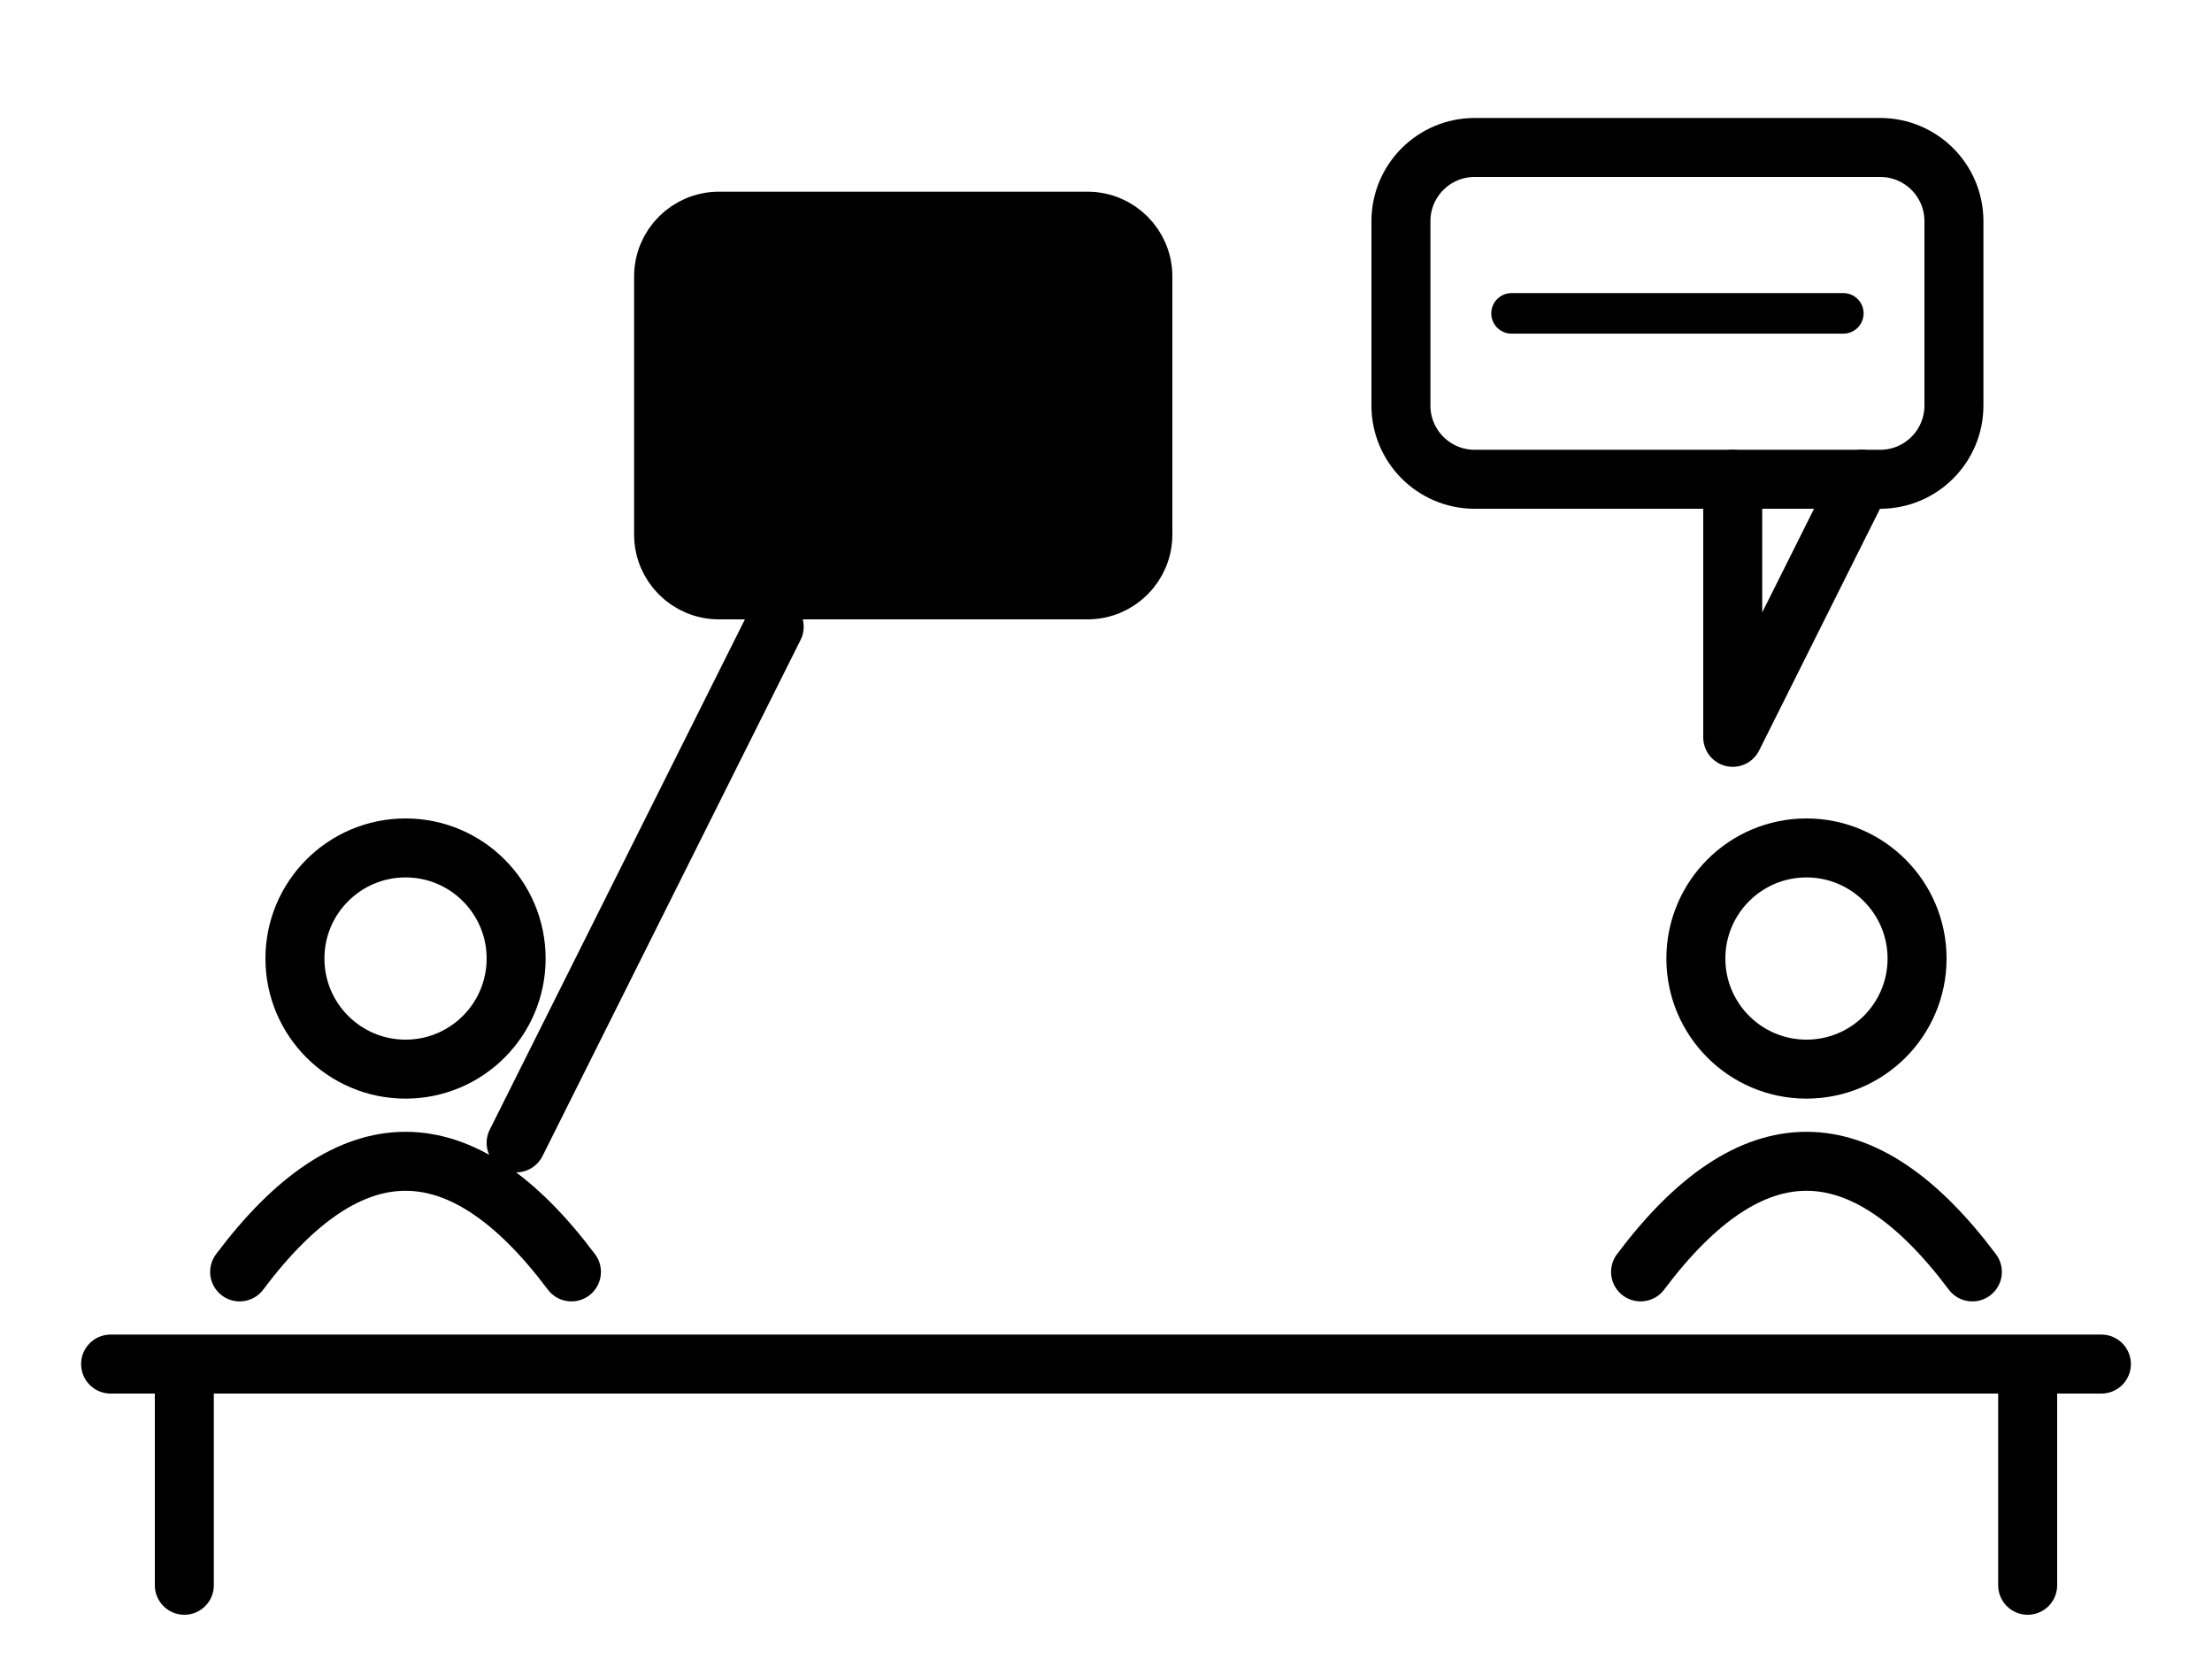
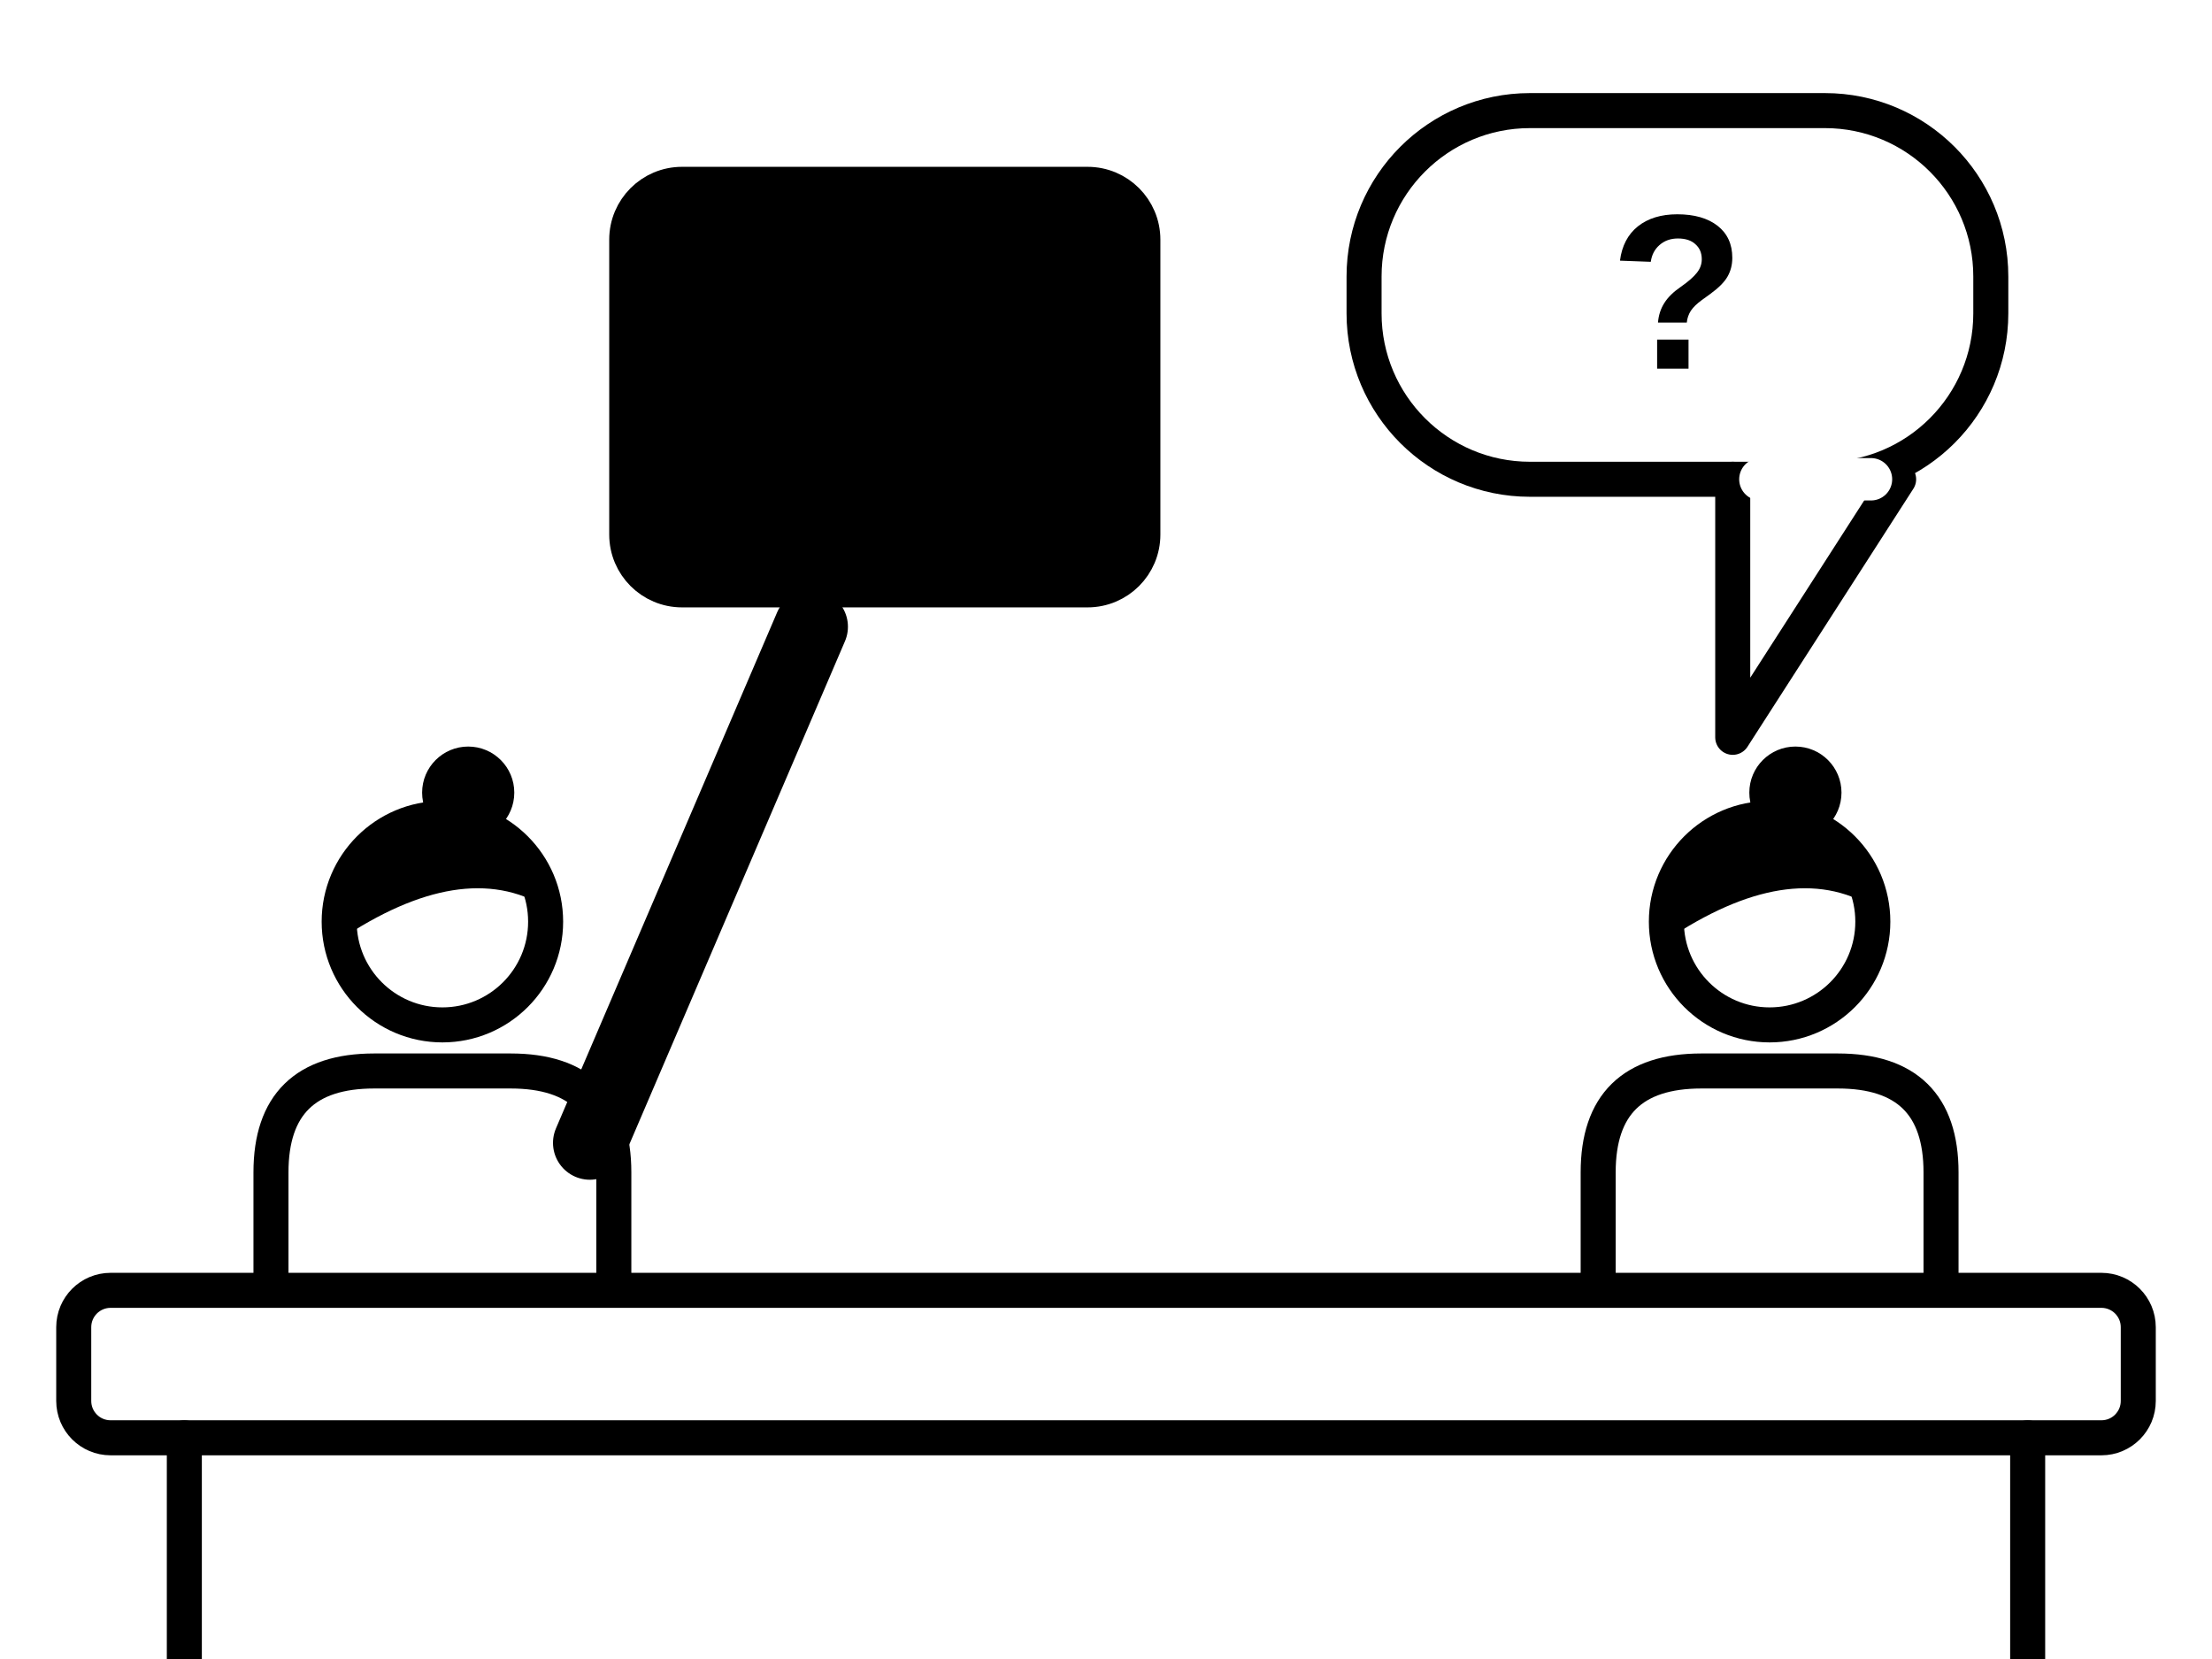
- <svg xmlns="http://www.w3.org/2000/svg" viewBox="0 0 120 90" fill="none" stroke="currentColor" stroke-width="3.2" stroke-linecap="round" stroke-linejoin="round" focusable="false">
-   <circle cx="22" cy="52" r="6" />
-   <path d="M13 69 Q22 57 31 69" />
-   <circle cx="98" cy="52" r="6" />
-   <path d="M89 69 Q98 57 107 69" />
-   <path d="M6 74H114M10 74v12M110 74v12" />
-   <path d="M28 62 L42 34" />
-   <rect x="36" y="12" width="26" height="20" rx="3" fill="currentColor" />
-   <rect x="76" y="8" width="30" height="18" rx="4" />
-   <path d="M94 26 L94 40 L101 26" stroke-linejoin="round" />
-   <path d="M82 17h18" stroke-width="2.2" />
+ <svg xmlns="http://www.w3.org/2000/svg" viewBox="0 0 120 90" fill="none" stroke-linecap="round" stroke-linejoin="round" focusable="false">
+   <path d="M14.7 71.1 L14.7 63.6 Q14.7 58.1 20.3 58.1 L27.7 58.1 Q33.3 58.1 33.3 63.6 L33.3 71.1 Z" fill="var(--wt-paper, #fff)" stroke="currentColor" stroke-width="1.9" stroke-linejoin="round" />
+   <circle cx="24" cy="50" r="5.6" fill="var(--wt-paper, #fff)" stroke="currentColor" stroke-width="1.9" />
+   <path d="M18.4 51 Q18.4 43.4 24 44.4 Q29.6 43.4 29.6 49.2 Q25.1 46.5 18.4 51 Z" fill="currentColor" />
+   <circle cx="25.4" cy="43" r="2.5" fill="currentColor" />
+   <path d="M86.7 71.1 L86.7 63.6 Q86.7 58.1 92.3 58.1 L99.7 58.1 Q105.3 58.1 105.3 63.6 L105.3 71.1 Z" fill="var(--wt-paper, #fff)" stroke="currentColor" stroke-width="1.9" stroke-linejoin="round" />
+   <circle cx="96" cy="50" r="5.6" fill="var(--wt-paper, #fff)" stroke="currentColor" stroke-width="1.9" />
+   <path d="M90.4 51 Q90.4 43.4 96 44.4 Q101.6 43.4 101.6 49.2 Q97.1 46.5 90.4 51 Z" fill="currentColor" />
+   <circle cx="97.4" cy="43" r="2.5" fill="currentColor" />
+   <rect x="4" y="70" width="112" height="8" rx="2" fill="var(--wt-paper, #fff)" stroke="currentColor" stroke-width="1.9" />
+   <path d="M10 78v14M110 78v14" fill="none" stroke="currentColor" stroke-width="1.9" stroke-linecap="round" stroke-linejoin="round" />
+   <path d="M32 62 L44 34" fill="none" stroke="currentColor" stroke-width="4" stroke-linecap="round" stroke-linejoin="round" />
+   <rect x="34" y="10" width="28" height="22" rx="3" fill="currentColor" stroke="currentColor" stroke-width="1.9" />
+   <rect x="74" y="6" width="34" height="20" rx="9" fill="var(--wt-paper, #fff)" stroke="currentColor" stroke-width="1.9" />
+   <path d="M94 26 L94 40 L103 26" fill="var(--wt-paper, #fff)" stroke="currentColor" stroke-width="1.9" stroke-linejoin="round" />
+   <path d="M95.5 26 H101.5" stroke="var(--wt-paper, #fff)" stroke-width="2.3" />
+   <text x="91" y="20" font-family="Arial Rounded MT Bold, Arial, sans-serif" font-weight="700" font-size="12" text-anchor="middle" fill="currentColor" stroke="none">?</text>
</svg>
